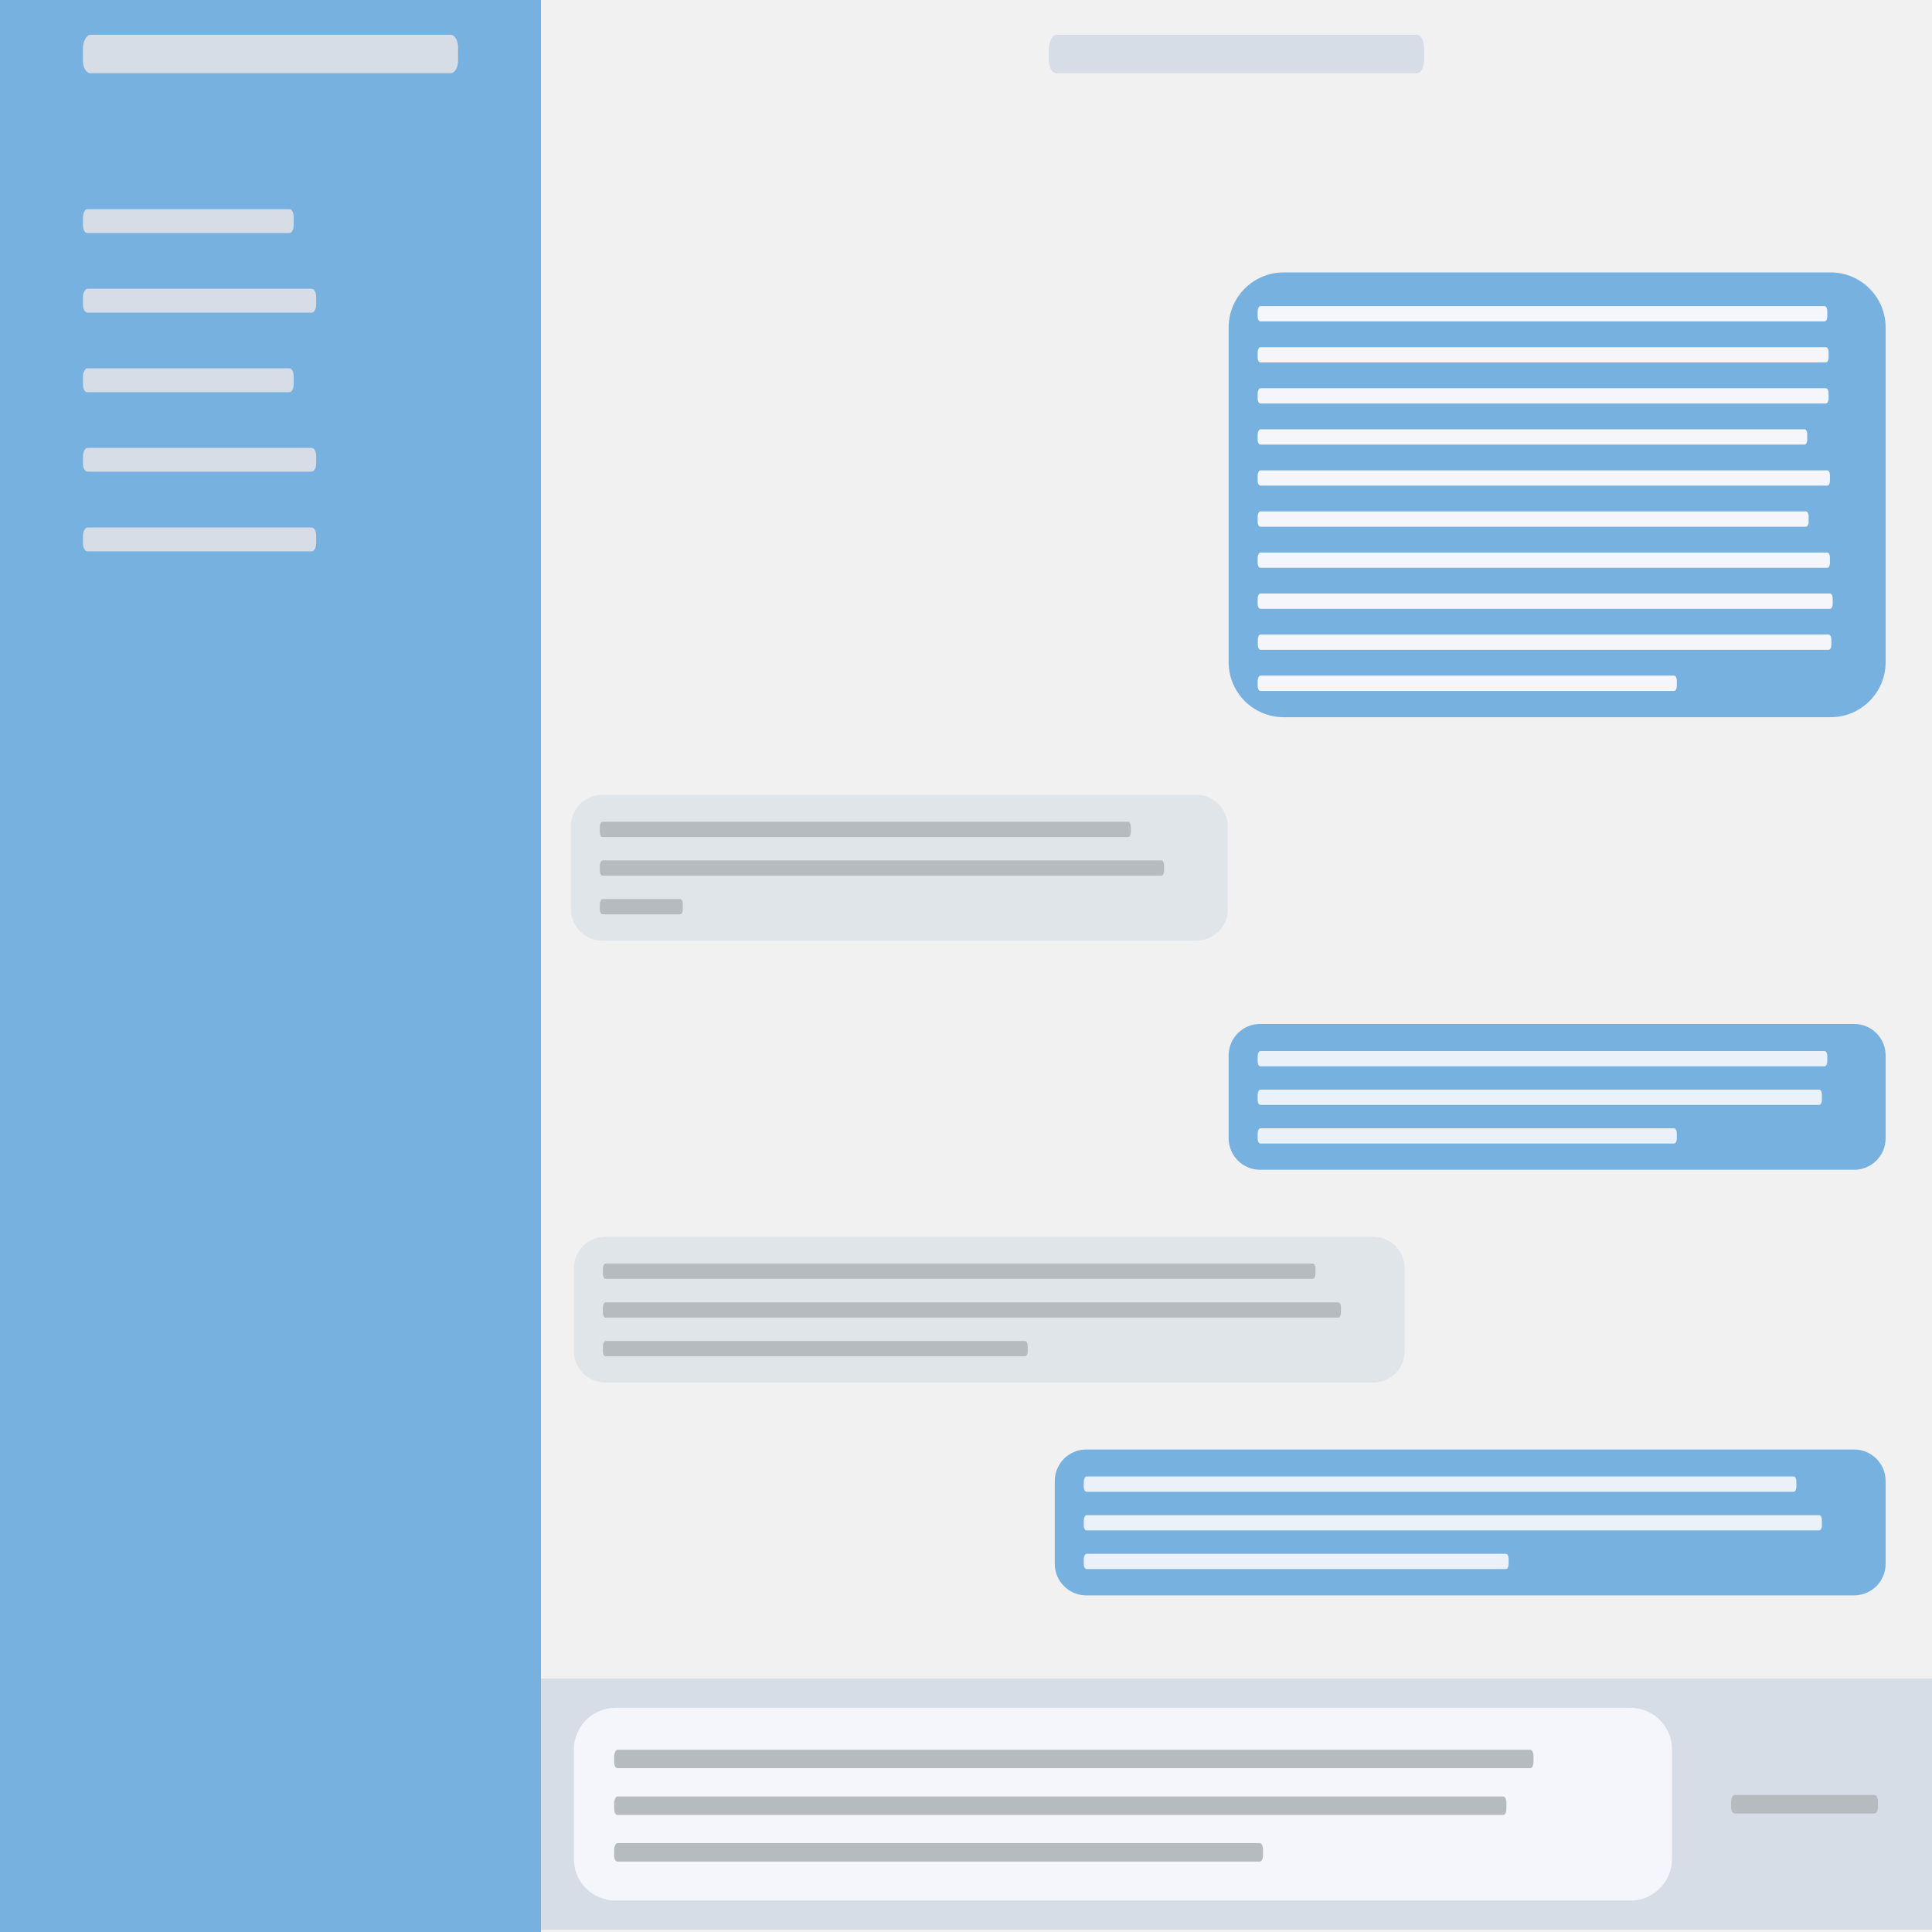
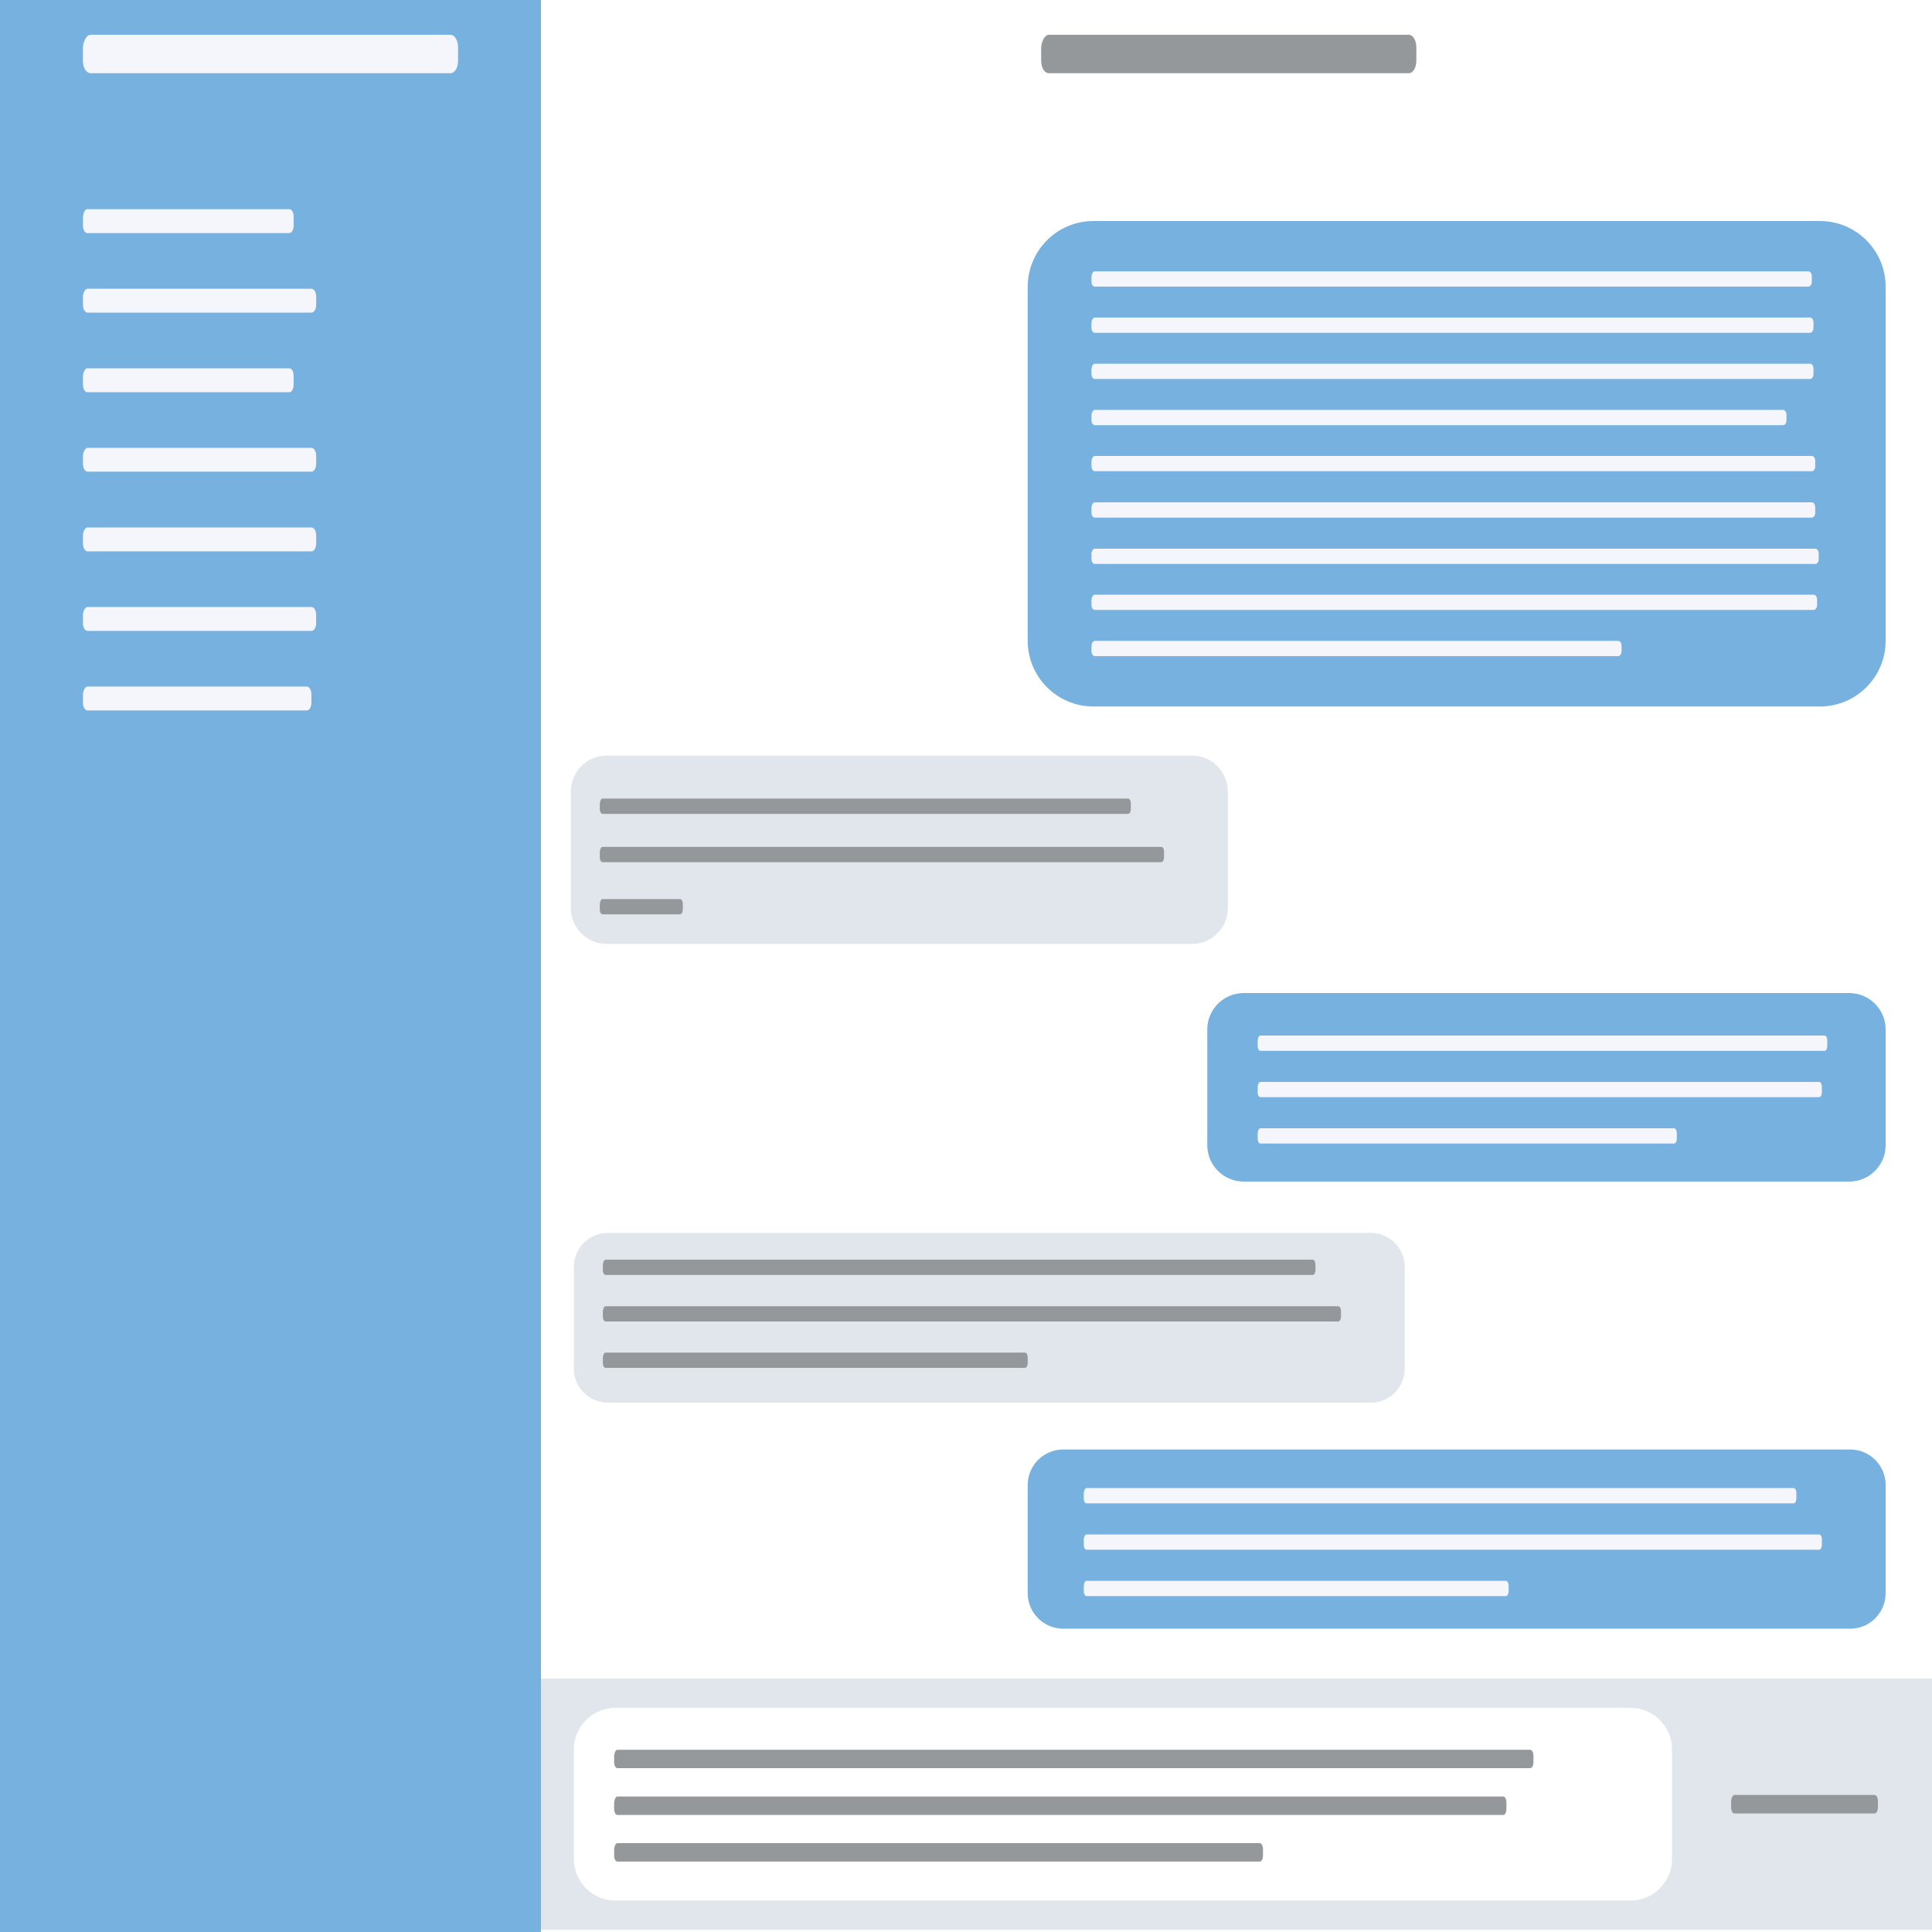
<svg xmlns="http://www.w3.org/2000/svg" viewBox="0 0 500 500">
-   <g id="1f7fc9c3-ba22-4d77-95ed-4fa0eaccc50f" data-name="Layer 5">
-     <rect width="500" height="500" fill="#fdfdfe" opacity="0.1" />
+   <g id="b9c8cdd9-0a53-4df2-b393-4b7f46362c07" data-name="Layer 5">
+     <rect width="500" height="500" fill="#fff" />
  </g>
-   <g id="7e1e46a5-5b30-4d21-a2ea-ad9bbf2eed9e" data-name="Chatify">
+   <g id="4c4d573a-2ea7-4310-96ef-b09e3fd38c5b" data-name="Chatify">
    <rect width="140" height="500" fill="#77b1e0" />
-     <path d="M273.45,9h93.1c1.08,0,2,1.33,2,3.32v3.31c0,2-.9,3.32-2,3.32h-93.1c-1.08,0-2-1.33-2-3.32V12.32C271.56,10.66,272.37,9,273.45,9Z" fill="#d6dde6" />
-     <path d="M23.45,9h93.1c1.08,0,2,1.33,2,3.32v3.31c0,2-.9,3.32-2,3.32H23.45c-1.08,0-2-1.33-2-3.32V12.32C21.56,10.66,22.37,9,23.45,9Z" fill="#d6dde6" />
-     <path d="M22.7,74.72H80.59c.67,0,1.23.83,1.23,2.07v2.06c0,1.23-.56,2.06-1.23,2.06H22.7c-.67,0-1.23-.83-1.23-2.06V76.79C21.52,75.75,22,74.72,22.7,74.72Z" fill="#d6dde6" />
-     <path d="M22.58,95.32H74.89c.6,0,1.11.82,1.11,2.06v2.06c0,1.24-.51,2.06-1.11,2.06H22.58c-.61,0-1.11-.82-1.11-2.06V97.38C21.52,96.35,22,95.32,22.58,95.32Z" fill="#d6dde6" />
-     <path d="M22.58,54.13H74.89c.6,0,1.11.83,1.11,2.06v2.07c0,1.23-.51,2.06-1.11,2.06H22.58c-.61,0-1.11-.83-1.11-2.06V56.19C21.52,55.16,22,54.13,22.58,54.13Z" fill="#d6dde6" />
-     <path d="M22.7,115.91H80.59c.67,0,1.23.82,1.23,2.06V120c0,1.24-.56,2.06-1.23,2.06H22.7c-.67,0-1.23-.82-1.23-2.06V118C21.52,116.94,22,115.91,22.7,115.91Z" fill="#d6dde6" />
-     <path d="M22.7,136.5H80.59c.67,0,1.23.82,1.23,2.06v2.06c0,1.24-.56,2.07-1.23,2.07H22.7c-.67,0-1.23-.83-1.23-2.07v-2.06C21.52,137.53,22,136.5,22.7,136.5Z" fill="#d6dde6" />
-     <rect x="140" y="434.43" width="360" height="65" fill="#d6dde6" />
-     <rect x="148.51" y="441.98" width="284.21" height="49.89" rx="10.79" ry="10.79" fill="#f4f6fb" />
-     <rect x="272.97" y="375.13" width="215.03" height="37.75" rx="8.16" ry="8.16" fill="#77b1e0" />
-     <path d="M448.87,464.54h36.27c.47,0,.86.64.86,1.59v1.6c0,.95-.39,1.59-.86,1.59H448.87c-.46,0-.86-.64-.86-1.59v-1.6C448.05,465.34,448.41,464.54,448.87,464.54Z" fill="#b6bbbf" />
-     <path d="M159.8,452.84H396c.47,0,.86.63.86,1.59V456c0,1-.39,1.6-.86,1.6H159.8c-.47,0-.86-.64-.86-1.6v-1.59C159,453.63,159.33,452.84,159.8,452.84Z" fill="#b6bbbf" />
-     <path d="M159.8,464.93H389c.47,0,.86.64.86,1.59v1.6c0,.95-.39,1.59-.86,1.59H159.8c-.47,0-.86-.64-.86-1.59v-1.6C159,465.73,159.33,464.93,159.8,464.93Z" fill="#b6bbbf" />
-     <path d="M159.8,477H326c.47,0,.86.64.86,1.6v1.59c0,1-.39,1.59-.86,1.59H159.8c-.47,0-.86-.63-.86-1.59v-1.59C159,477.82,159.33,477,159.8,477Z" fill="#b6bbbf" />
-     <g opacity="0.92">
-       <path d="M281.19,382.11h183c.39,0,.71.53.71,1.32v1.32c0,.79-.32,1.32-.71,1.32h-183c-.39,0-.71-.53-.71-1.32v-1.32C280.51,382.77,280.8,382.11,281.19,382.11Z" fill="#f4f6fb" />
-       <path d="M281.19,392.12h189.6c.39,0,.71.52.71,1.31v1.32c0,.79-.32,1.32-.71,1.32H281.19c-.39,0-.71-.53-.71-1.32v-1.32C280.51,392.78,280.8,392.12,281.19,392.12Z" fill="#f4f6fb" />
-       <path d="M281.19,402.12H389.72c.39,0,.71.53.71,1.32v1.32c0,.79-.32,1.31-.71,1.31H281.19c-.39,0-.71-.52-.71-1.31v-1.32C280.51,402.78,280.8,402.12,281.19,402.12Z" fill="#f4f6fb" />
-     </g>
-     <rect x="317.97" y="264.99" width="170.03" height="37.75" rx="8.16" ry="8.16" fill="#77b1e0" />
-     <g opacity="0.92">
-       <path d="M326.19,272h146c.39,0,.71.53.71,1.32v1.32c0,.79-.32,1.32-.71,1.32h-146c-.39,0-.71-.53-.71-1.32v-1.32C325.51,272.63,325.8,272,326.19,272Z" fill="#f4f6fb" />
-       <path d="M326.19,282h144.6c.39,0,.71.52.71,1.31v1.32c0,.79-.32,1.32-.71,1.32H326.19c-.39,0-.71-.53-.71-1.32v-1.32C325.51,282.63,325.8,282,326.19,282Z" fill="#f4f6fb" />
-       <path d="M326.19,292H433.25c.39,0,.71.53.71,1.32v1.32c0,.79-.32,1.31-.71,1.31H326.19c-.39,0-.71-.52-.71-1.31V293.3C325.51,292.64,325.8,292,326.19,292Z" fill="#f4f6fb" />
-     </g>
-     <rect x="317.97" y="70.5" width="170.03" height="115.11" rx="14.25" ry="14.25" fill="#77b1e0" />
-     <path d="M326.19,153.6h147.4c.39,0,.71.53.71,1.32v1.32c0,.79-.32,1.32-.71,1.32H326.19c-.39,0-.71-.53-.71-1.32v-1.32C325.51,154.26,325.8,153.6,326.19,153.6Z" fill="#f4f6fb" />
-     <path d="M326.19,164.23H473.24c.39,0,.71.53.71,1.32v1.31c0,.8-.32,1.32-.71,1.32h-147c-.39,0-.71-.52-.71-1.32v-1.31C325.51,164.89,325.8,164.23,326.19,164.23Z" fill="#f4f6fb" />
-     <path d="M326.19,174.85H433.25c.39,0,.71.53.71,1.32v1.32c0,.79-.32,1.32-.71,1.32H326.19c-.39,0-.71-.53-.71-1.32v-1.32C325.51,175.51,325.8,174.85,326.19,174.85Z" fill="#f4f6fb" />
-     <path d="M326.19,79.22h146c.39,0,.71.53.71,1.32v1.32c0,.79-.32,1.32-.71,1.32h-146c-.39,0-.71-.53-.71-1.32V80.54C325.51,79.88,325.8,79.22,326.19,79.22Z" fill="#f4f6fb" />
-     <path d="M326.19,89.85H472.53c.38,0,.71.53.71,1.32v1.31c0,.8-.33,1.32-.71,1.32H326.19c-.39,0-.71-.52-.71-1.32V91.17C325.51,90.51,325.8,89.85,326.19,89.85Z" fill="#f4f6fb" />
-     <path d="M326.19,100.47H472.53c.38,0,.71.53.71,1.32v1.32c0,.79-.33,1.32-.71,1.32H326.19c-.39,0-.71-.53-.71-1.32v-1.32C325.51,101.13,325.8,100.47,326.19,100.47Z" fill="#f4f6fb" />
-     <path d="M326.19,111.1H467c.39,0,.71.53.71,1.32v1.32c0,.79-.32,1.31-.71,1.31H326.19c-.39,0-.71-.52-.71-1.31v-1.32C325.51,111.76,325.8,111.1,326.19,111.1Z" fill="#f4f6fb" />
-     <path d="M326.19,121.73H472.88c.39,0,.71.52.71,1.31v1.32c0,.79-.32,1.32-.71,1.32H326.19c-.39,0-.71-.53-.71-1.32V123C325.51,122.38,325.8,121.73,326.19,121.73Z" fill="#f4f6fb" />
-     <path d="M326.19,132.35H467.36c.38,0,.71.53.71,1.32V135c0,.79-.33,1.32-.71,1.32H326.19c-.39,0-.71-.53-.71-1.32v-1.32C325.51,133,325.8,132.35,326.19,132.35Z" fill="#f4f6fb" />
-     <path d="M326.19,143H472.88c.39,0,.71.52.71,1.32v1.31c0,.79-.32,1.32-.71,1.32H326.19c-.39,0-.71-.53-.71-1.32V144.3C325.51,143.64,325.8,143,326.19,143Z" fill="#f4f6fb" />
-     <rect x="147.73" y="205.69" width="170.03" height="37.75" rx="8.16" ry="8.16" fill="#d6dde6" opacity="0.6" />
-     <path d="M155.94,212.67h136c.39,0,.72.53.72,1.32v1.32c0,.79-.33,1.31-.72,1.31h-136c-.39,0-.71-.52-.71-1.31V214C155.26,213.33,155.55,212.67,155.94,212.67Z" fill="#b6bbbf" />
-     <path d="M155.94,222.67h144.6c.39,0,.71.53.71,1.32v1.32c0,.79-.32,1.32-.71,1.32H155.94c-.39,0-.71-.53-.71-1.32V224C155.26,223.33,155.55,222.67,155.94,222.67Z" fill="#b6bbbf" />
-     <path d="M155.94,232.68H176c.39,0,.71.53.71,1.32v1.31c0,.79-.32,1.32-.71,1.32H155.94c-.39,0-.71-.53-.71-1.32V234C155.26,233.34,155.55,232.68,155.94,232.68Z" fill="#b6bbbf" />
-     <rect x="148.51" y="320.06" width="215.03" height="37.75" rx="8.16" ry="8.16" fill="#d6dde6" opacity="0.6" />
-     <path d="M156.73,327h183c.39,0,.71.53.71,1.32v1.32c0,.79-.32,1.32-.71,1.32h-183c-.39,0-.71-.53-.71-1.32v-1.32C156.05,327.7,156.34,327,156.73,327Z" fill="#b6bbbf" />
-     <path d="M156.73,337.05h189.6c.38,0,.71.52.71,1.31v1.32c0,.79-.33,1.32-.71,1.32H156.73c-.39,0-.71-.53-.71-1.32v-1.32C156.05,337.71,156.34,337.05,156.73,337.05Z" fill="#b6bbbf" />
-     <path d="M156.73,347.05H265.26c.39,0,.71.53.71,1.32v1.32c0,.79-.32,1.31-.71,1.31H156.73c-.39,0-.71-.52-.71-1.31v-1.32C156.05,347.71,156.34,347.05,156.73,347.05Z" fill="#b6bbbf" />
+     <path d="M271.45,9h93.1c1.08,0,2,1.33,2,3.32v3.31c0,2-.9,3.32-2,3.32h-93.1c-1.08,0-2-1.33-2-3.32V12.32C269.56,10.66,270.37,9,271.45,9Z" fill="#94989b" />
+     <path d="M23.45,9h93.1c1.08,0,2,1.33,2,3.32v3.31c0,2-.9,3.32-2,3.32H23.45c-1.08,0-2-1.33-2-3.32V12.32C21.56,10.66,22.37,9,23.45,9Z" fill="#f4f6fb" />
+     <path d="M22.7,74.72H80.59c.67,0,1.23.83,1.23,2.07v2.06c0,1.23-.56,2.06-1.23,2.06H22.7c-.67,0-1.23-.83-1.23-2.06V76.79C21.52,75.75,22,74.72,22.7,74.72Z" fill="#f4f6fb" />
+     <path d="M22.58,95.32H74.89c.6,0,1.11.82,1.11,2.06v2.06c0,1.24-.51,2.06-1.11,2.06H22.58c-.61,0-1.11-.82-1.11-2.06V97.38C21.52,96.35,22,95.32,22.58,95.32Z" fill="#f4f6fb" />
+     <path d="M22.58,54.13H74.89c.6,0,1.11.83,1.11,2.06v2.07c0,1.23-.51,2.06-1.11,2.06H22.58c-.61,0-1.11-.83-1.11-2.06V56.19C21.52,55.16,22,54.13,22.58,54.13Z" fill="#f4f6fb" />
+     <path d="M22.7,115.91H80.59c.67,0,1.23.82,1.23,2.06V120c0,1.24-.56,2.06-1.23,2.06H22.7c-.67,0-1.23-.82-1.23-2.06V118C21.52,116.94,22,115.91,22.7,115.91Z" fill="#f4f6fb" />
+     <path d="M22.7,136.5H80.59c.67,0,1.23.82,1.23,2.06v2.06c0,1.24-.56,2.07-1.23,2.07H22.7c-.67,0-1.23-.83-1.23-2.07v-2.06C21.52,137.53,22,136.5,22.7,136.5Z" fill="#f4f6fb" />
+     <path d="M22.7,157.09H80.59c.67,0,1.23.83,1.23,2.06v2.07c0,1.23-.56,2.06-1.23,2.06H22.7c-.67,0-1.23-.83-1.23-2.06v-2.07C21.52,158.12,22,157.09,22.7,157.09Z" fill="#f4f6fb" />
+     <path d="M22.67,177.68H79.38c.66,0,1.21.83,1.21,2.07v2.06c0,1.24-.55,2.06-1.21,2.06H22.67c-.65,0-1.2-.82-1.2-2.06v-2.06C21.52,178.72,22,177.68,22.67,177.68Z" fill="#f4f6fb" />
+     <rect x="140" y="434.43" width="360" height="65" fill="#d6dde6" opacity="0.75" />
+     <rect x="148.51" y="441.98" width="284.21" height="49.89" rx="10.79" ry="10.79" fill="#fff" />
+     <rect x="265.97" y="375.13" width="222.03" height="46.38" rx="9.19" ry="9.19" fill="#77b1e0" />
+     <path d="M448.87,464.54h36.27c.47,0,.86.64.86,1.59v1.6c0,.95-.39,1.59-.86,1.59H448.87c-.46,0-.86-.64-.86-1.59v-1.6C448.05,465.34,448.41,464.54,448.87,464.54Z" fill="#94989b" />
+     <path d="M159.8,452.84H396c.47,0,.86.63.86,1.59V456c0,1-.39,1.6-.86,1.6H159.8c-.47,0-.86-.64-.86-1.6v-1.59C159,453.63,159.33,452.84,159.8,452.84Z" fill="#94989b" />
+     <path d="M159.8,464.93H389c.47,0,.86.64.86,1.59v1.6c0,.95-.39,1.59-.86,1.59H159.8c-.47,0-.86-.64-.86-1.59v-1.6C159,465.73,159.33,464.93,159.8,464.93Z" fill="#94989b" />
+     <path d="M159.8,477H326c.47,0,.86.64.86,1.6v1.59c0,1-.39,1.59-.86,1.59H159.8c-.47,0-.86-.63-.86-1.59v-1.59C159,477.82,159.33,477,159.8,477Z" fill="#94989b" />
+     <path d="M281.19,385.11h183c.39,0,.71.53.71,1.32v1.32c0,.79-.32,1.32-.71,1.32h-183c-.39,0-.71-.53-.71-1.32v-1.32C280.51,385.77,280.8,385.11,281.19,385.11Z" fill="#f4f6fb" />
+     <path d="M281.19,397.12h189.6c.39,0,.71.52.71,1.31v1.32c0,.79-.32,1.32-.71,1.32H281.19c-.39,0-.71-.53-.71-1.32v-1.32C280.51,397.78,280.8,397.12,281.19,397.12Z" fill="#f4f6fb" />
+     <path d="M281.19,409.12H389.72c.39,0,.71.53.71,1.32v1.32c0,.79-.32,1.31-.71,1.31H281.19c-.39,0-.71-.52-.71-1.31v-1.32C280.51,409.78,280.8,409.12,281.19,409.12Z" fill="#f4f6fb" />
+     <rect x="312.44" y="257" width="175.56" height="48.79" rx="9.43" ry="9.43" fill="#77b1e0" />
+     <path d="M326.19,268h146c.39,0,.71.53.71,1.32v1.32c0,.79-.32,1.32-.71,1.32h-146c-.39,0-.71-.53-.71-1.32v-1.32C325.51,268.63,325.8,268,326.19,268Z" fill="#f4f6fb" />
+     <path d="M326.19,280h144.6c.39,0,.71.52.71,1.31v1.32c0,.79-.32,1.32-.71,1.32H326.19c-.39,0-.71-.53-.71-1.32v-1.32C325.51,280.63,325.8,280,326.19,280Z" fill="#f4f6fb" />
+     <path d="M326.19,292H433.25c.39,0,.71.53.71,1.32v1.32c0,.79-.32,1.31-.71,1.31H326.19c-.39,0-.71-.52-.71-1.31V293.3C325.51,292.64,325.8,292,326.19,292Z" fill="#f4f6fb" />
+     <rect x="265.97" y="57.2" width="222.03" height="125.64" rx="17.01" ry="17.01" fill="#77b1e0" />
+     <path d="M283.36,142H469.78c.49,0,.9.52.9,1.31v1.32c0,.79-.41,1.32-.9,1.32H283.36c-.49,0-.89-.53-.89-1.32v-1.32C282.51,142.61,282.87,142,283.36,142Z" fill="#f4f6fb" />
+     <path d="M283.36,153.9h186c.49,0,.9.53.9,1.32v1.32c0,.79-.41,1.31-.9,1.31h-186c-.49,0-.89-.52-.89-1.31v-1.32C282.51,154.56,282.87,153.9,283.36,153.9Z" fill="#f4f6fb" />
+     <path d="M283.36,165.85h135.4c.49,0,.9.53.9,1.32v1.32c0,.79-.41,1.32-.9,1.32H283.36c-.49,0-.89-.53-.89-1.32v-1.32C282.51,166.51,282.87,165.85,283.36,165.85Z" fill="#f4f6fb" />
+     <path d="M283.36,70.22H468c.49,0,.9.53.9,1.32v1.32c0,.79-.41,1.32-.9,1.32H283.36c-.49,0-.89-.53-.89-1.32V71.54C282.51,70.88,282.87,70.22,283.36,70.22Z" fill="#f4f6fb" />
+     <path d="M283.36,82.18H468.43c.49,0,.9.52.9,1.31v1.32c0,.79-.41,1.32-.9,1.32H283.36c-.49,0-.89-.53-.89-1.32V83.49C282.51,82.84,282.87,82.18,283.36,82.18Z" fill="#f4f6fb" />
+     <path d="M283.36,94.13H468.43c.49,0,.9.53.9,1.32v1.32c0,.79-.41,1.31-.9,1.31H283.36c-.49,0-.89-.52-.89-1.31V95.45C282.51,94.79,282.87,94.13,283.36,94.13Z" fill="#f4f6fb" />
+     <path d="M283.36,106.08H461.44c.49,0,.9.53.9,1.32v1.32c0,.79-.41,1.32-.9,1.32H283.36c-.49,0-.89-.53-.89-1.32V107.4C282.51,106.74,282.87,106.08,283.36,106.08Z" fill="#f4f6fb" />
+     <path d="M283.36,118H468.88c.49,0,.9.53.9,1.32v1.31c0,.8-.41,1.32-.9,1.32H283.36c-.49,0-.89-.52-.89-1.32v-1.31C282.51,118.7,282.87,118,283.36,118Z" fill="#f4f6fb" />
+     <path d="M283.36,130H468.88c.49,0,.9.53.9,1.32v1.32c0,.79-.41,1.32-.9,1.32H283.36c-.49,0-.89-.53-.89-1.32v-1.32C282.51,130.65,282.87,130,283.36,130Z" fill="#f4f6fb" />
+     <rect x="147.73" y="195.55" width="170.03" height="48.73" rx="9.27" ry="9.27" fill="#d6dde6" opacity="0.75" />
+     <path d="M155.94,206.67h136c.39,0,.72.53.72,1.32v1.32c0,.79-.33,1.31-.72,1.31h-136c-.39,0-.71-.52-.71-1.31V208C155.26,207.33,155.55,206.67,155.94,206.67Z" fill="#94989b" />
+     <path d="M155.94,219.17h144.6c.39,0,.71.53.71,1.32v1.32c0,.79-.32,1.32-.71,1.32H155.94c-.39,0-.71-.53-.71-1.32v-1.32C155.26,219.83,155.55,219.17,155.94,219.17Z" fill="#94989b" />
+     <path d="M155.94,232.68H176c.39,0,.71.53.71,1.32v1.31c0,.79-.32,1.32-.71,1.32H155.94c-.39,0-.71-.53-.71-1.32V234C155.26,233.34,155.55,232.68,155.94,232.68Z" fill="#94989b" />
+     <rect x="148.51" y="319.06" width="215.03" height="43.95" rx="8.81" ry="8.81" fill="#d6dde6" opacity="0.75" />
+     <path d="M156.73,326h183c.39,0,.71.53.71,1.32v1.32c0,.79-.32,1.32-.71,1.32h-183c-.39,0-.71-.53-.71-1.32v-1.32C156.05,326.7,156.34,326,156.73,326Z" fill="#94989b" />
+     <path d="M156.73,338.05h189.6c.38,0,.71.52.71,1.31v1.32c0,.79-.33,1.32-.71,1.32H156.73c-.39,0-.71-.53-.71-1.32v-1.32C156.05,338.71,156.34,338.05,156.73,338.05Z" fill="#94989b" />
+     <path d="M156.73,350.05H265.26c.39,0,.71.53.71,1.32v1.32c0,.79-.32,1.31-.71,1.31H156.73c-.39,0-.71-.52-.71-1.31v-1.32C156.05,350.71,156.34,350.05,156.73,350.05Z" fill="#94989b" />
  </g>
</svg>
